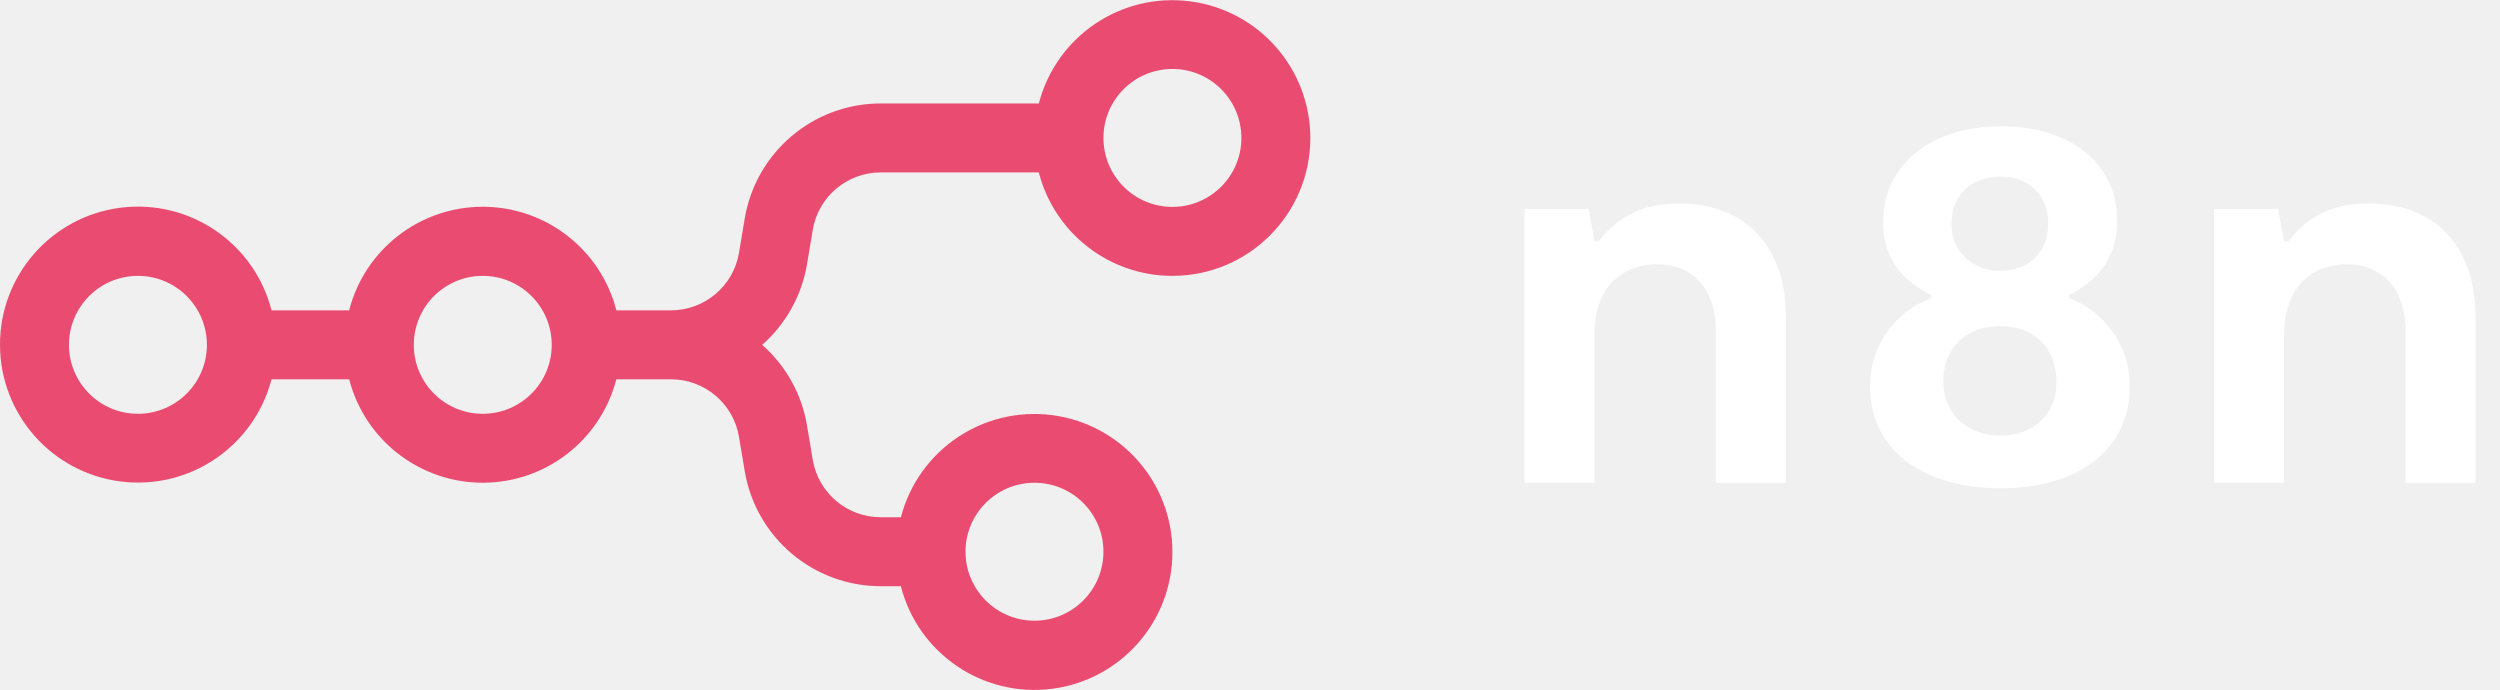
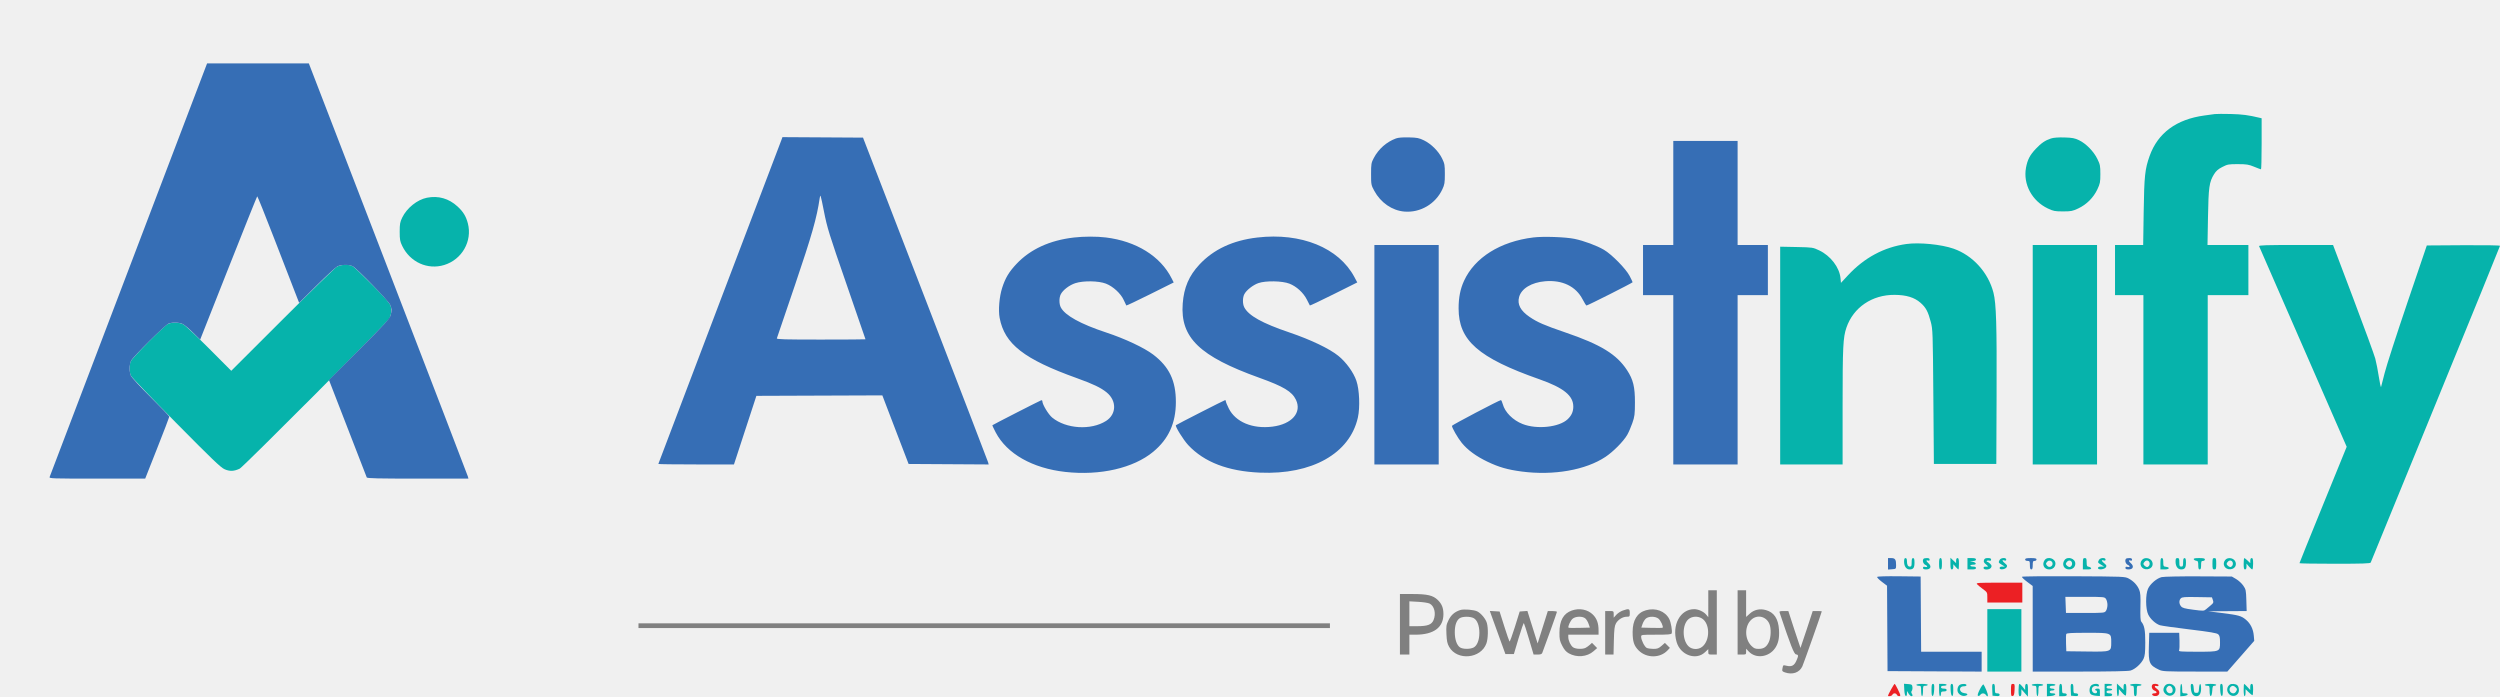
- <svg xmlns="http://www.w3.org/2000/svg" width="58" height="16" fill="none">
-   <g clip-path="url(#a)">
-     <path fill="#EA4B71" fill-rule="evenodd" d="M27.2 6.4A3.2 3.2 0 0 1 24.1 4h-3.667a1.6 1.6 0 0 0-1.578 1.337l-.132.79A3.2 3.2 0 0 1 17.683 8a3.2 3.2 0 0 1 1.04 1.874l.132.789A1.6 1.6 0 0 0 20.433 12h.468a3.201 3.201 0 0 1 6.299.8 3.2 3.2 0 0 1-6.3.8h-.467a3.2 3.2 0 0 1-3.156-2.674l-.132-.789A1.6 1.6 0 0 0 15.567 8.8h-1.268a3.201 3.201 0 0 1-6.198 0H6.299A3.201 3.201 0 0 1 0 8a3.2 3.2 0 0 1 6.3-.8h1.8a3.201 3.201 0 0 1 6.2 0h1.267a1.6 1.6 0 0 0 1.578-1.337l.132-.79A3.2 3.2 0 0 1 20.433 2.4h3.668a3.201 3.201 0 0 1 6.299.8 3.2 3.2 0 0 1-3.2 3.2m0-1.6a1.6 1.6 0 1 0 0-3.2 1.6 1.6 0 0 0 0 3.2m-24 4.8a1.6 1.6 0 1 0 0-3.2 1.6 1.6 0 0 0 0 3.2M12.8 8a1.6 1.6 0 1 1-3.2 0 1.6 1.6 0 0 1 3.2 0m12.8 4.8a1.6 1.6 0 1 1-3.2 0 1.6 1.6 0 0 1 3.2 0" clip-rule="evenodd" />
-     <path fill="#fff" fill-rule="evenodd" d="M48.002 6.918v-.076c.558-.28 1.116-.762 1.116-1.716 0-1.372-1.13-2.198-2.69-2.198-1.598 0-2.74.877-2.74 2.224 0 .915.533 1.41 1.116 1.69v.076a2.16 2.16 0 0 0-1.42 2.059c0 1.385 1.141 2.351 3.032 2.351 1.89 0 2.994-.966 2.994-2.351a2.16 2.16 0 0 0-1.408-2.059m-1.587-2.82c.635 0 1.104.406 1.104 1.092s-.482 1.093-1.103 1.093c-.622 0-1.142-.407-1.142-1.093 0-.699.495-1.093 1.142-1.093m0 6.01c-.735 0-1.332-.47-1.332-1.27 0-.725.495-1.272 1.32-1.272.812 0 1.307.534 1.307 1.297 0 .775-.571 1.245-1.294 1.245" clip-rule="evenodd" />
-     <path fill="#fff" d="M51.367 11.2h1.624V7.758c0-1.13.685-1.627 1.46-1.627.76 0 1.357.509 1.357 1.55v3.52h1.624V7.35c0-1.664-.964-2.63-2.474-2.63-.952 0-1.485.381-1.865.877h-.102l-.14-.75h-1.484zm-14.376 0h-1.624V4.848h1.485l.14.75h.1c.381-.496.914-.877 1.866-.877 1.51 0 2.474.966 2.474 2.63v3.85h-1.624V7.68c0-1.041-.596-1.55-1.358-1.55-.774 0-1.459.496-1.459 1.627z" />
-   </g>
-   <defs>
-     <clipPath id="a">
-       <path fill="#fff" d="M0 0h58v16H0z" />
-     </clipPath>
-   </defs>
+ <svg xmlns="http://www.w3.org/2000/svg" width="2643" height="736" viewBox="0 0 2643 736" version="1.1">
+   <path d="M 2090.010 617.512 C 2090.700 618.344, 2093.455 620.632, 2096.132 622.597 C 2100.917 626.109, 2101 626.263, 2101 631.585 L 2101 637 2119.500 637 L 2138 637 2138 626.500 L 2138 616 2113.378 616 C 2091.517 616, 2088.896 616.170, 2090.010 617.512 M 1999.231 728.877 C 1997.454 732.109, 1996 735.034, 1996 735.377 C 1996 736.696, 2000.093 735.922, 2000.638 734.500 C 2000.955 733.675, 2002.018 733, 2003 733 C 2003.982 733, 2005.045 733.675, 2005.362 734.500 C 2005.995 736.152, 2009 736.583, 2009 735.022 C 2009 733.650, 2003.705 723, 2003.023 723 C 2002.714 723, 2001.008 725.645, 1999.231 728.877 M 2126 729.573 C 2126 735.294, 2126.227 736.103, 2127.750 735.813 C 2129.154 735.546, 2129.559 734.246, 2129.798 729.240 C 2130.071 723.521, 2129.924 723, 2128.048 723 C 2126.192 723, 2126 723.616, 2126 729.573 M 2275.667 723.667 C 2274.004 725.330, 2275.090 729.084, 2277.500 730 C 2280.758 731.239, 2280.709 733, 2277.417 733 C 2274.253 733, 2274.642 735.351, 2277.883 735.827 C 2282.887 736.561, 2284.775 731.209, 2280.500 728.408 C 2277.504 726.445, 2277.202 724.558, 2280 725.290 C 2281.300 725.630, 2282 725.320, 2282 724.406 C 2282 722.964, 2276.958 722.375, 2275.667 723.667" stroke="none" fill="#ec2024" fill-rule="evenodd" />
+   <path d="M 1805.995 638.250 L 1805.990 652.500 1803.745 649.769 C 1801.179 646.649, 1795.411 644, 1791.181 644 C 1776.234 644, 1767.214 660.889, 1772.555 678.874 C 1776.648 692.656, 1793.019 698.506, 1802.493 689.572 L 1806 686.264 1806 689.132 C 1806 691.864, 1806.213 692, 1810.500 692 L 1815 692 1815 658 L 1815 624 1810.500 624 L 1806 624 1805.995 638.250 M 1837 658 L 1837 692 1841.500 692 C 1845.867 692, 1846 691.908, 1846 688.894 L 1846 685.788 1848.752 688.735 C 1856.213 696.722, 1870.104 694.904, 1876.728 685.075 C 1880.073 680.112, 1881.276 674.442, 1880.776 666 C 1880.068 654.056, 1875.557 647.304, 1866.691 644.917 C 1860.425 643.229, 1854.487 644.565, 1849.922 648.689 L 1846 652.233 1846 638.116 L 1846 624 1841.500 624 L 1837 624 1837 658 M 1480 660 L 1480 692 1485 692 L 1490 692 1490 681.500 L 1490 671 1496.364 671 C 1515.702 671, 1526 663.444, 1526 649.256 C 1526 642.688, 1524.301 638.479, 1519.932 634.225 C 1514.994 629.416, 1508.940 628, 1493.318 628 L 1480 628 1480 660 M 1490 648.864 L 1490 662 1498.532 662 C 1509.233 662, 1513.527 660.376, 1515.536 655.568 C 1518.423 648.658, 1516.395 640.442, 1511.202 638.013 C 1509.716 637.318, 1504.338 636.520, 1499.250 636.239 L 1490 635.727 1490 648.864 M 1543.764 644.934 C 1537.894 646.834, 1534.096 650.105, 1531.429 655.555 C 1528.994 660.533, 1528.797 661.812, 1529.171 670.254 C 1529.501 677.723, 1530.050 680.336, 1532.029 683.848 C 1540.476 698.842, 1565.693 696.458, 1571.457 680.121 C 1573.230 675.096, 1573.475 664.250, 1571.940 658.723 C 1570.723 654.341, 1565.966 648.551, 1561.823 646.409 C 1558.322 644.598, 1547.524 643.716, 1543.764 644.934 M 1661.655 645.459 C 1652.884 648.586, 1648.729 655.994, 1648.649 668.648 C 1648.604 675.813, 1648.968 677.556, 1651.571 682.647 C 1653.730 686.868, 1655.635 689.075, 1658.523 690.701 C 1666.944 695.442, 1677.786 694.525, 1684.679 688.489 L 1688.500 685.143 1685.777 682.372 L 1683.055 679.600 1680.777 681.675 C 1679.525 682.816, 1677.517 684.256, 1676.316 684.875 C 1673.109 686.527, 1665.797 686.247, 1663.117 684.369 C 1660.470 682.515, 1658 677.284, 1658 673.532 L 1658 671 1674 671 L 1690 671 1689.994 666.250 C 1689.986 659.017, 1688.156 653.921, 1684.118 649.882 C 1678.526 644.291, 1669.768 642.566, 1661.655 645.459 M 1715.500 645.502 C 1713.300 646.280, 1710.263 648.292, 1708.750 649.974 L 1706 653.032 1706 649.516 C 1706 646.016, 1705.980 646, 1701.500 646 L 1697 646 1697 669 L 1697 692 1701.408 692 L 1705.817 692 1706.175 677.250 C 1706.460 665.488, 1706.894 661.833, 1708.315 659.206 C 1710.526 655.118, 1715.463 652.009, 1719.750 652.004 C 1722.874 652, 1723 651.845, 1723 648 C 1723 643.444, 1722.135 643.156, 1715.500 645.502 M 1740.037 645.174 C 1730.857 647.808, 1726.022 655.679, 1726.015 668 C 1726.010 678.280, 1727.445 682.708, 1732.382 687.645 C 1740.714 695.977, 1755.127 695.941, 1762.950 687.568 L 1765.400 684.945 1762.766 682.311 L 1760.132 679.677 1756.531 682.839 C 1753.510 685.491, 1752.121 686, 1747.899 686 C 1745.132 686, 1741.960 685.514, 1740.849 684.919 C 1738.571 683.700, 1735.055 676.660, 1735.022 673.250 C 1735 671.010, 1735.072 671, 1750.893 671 C 1763.563 671, 1766.895 670.717, 1767.321 669.606 C 1768.166 667.405, 1766.526 657.814, 1764.717 654.369 C 1760.325 646.009, 1750.232 642.249, 1740.037 645.174 M 1578.916 656.698 C 1581.057 662.639, 1584.770 672.900, 1587.167 679.500 L 1591.524 691.500 1595.997 691.500 L 1600.469 691.500 1605.451 674.767 C 1608.192 665.564, 1610.711 658.364, 1611.050 658.767 C 1611.388 659.170, 1613.836 666.813, 1616.489 675.750 L 1621.312 692 1625.549 692 C 1628.655 692, 1629.970 691.533, 1630.475 690.250 C 1633.246 683.210, 1646 647.580, 1646 646.879 C 1646 646.396, 1643.829 646, 1641.175 646 L 1636.351 646 1630.964 663.115 L 1625.577 680.230 1624.344 676.365 C 1623.665 674.239, 1621.231 666.514, 1618.933 659.198 L 1614.756 645.897 1610.681 646.198 L 1606.607 646.500 1601.566 662.712 C 1598.793 671.629, 1596.221 678.604, 1595.851 678.212 C 1595.480 677.821, 1592.970 670.525, 1590.273 662 L 1585.368 646.500 1580.195 646.198 L 1575.022 645.896 1578.916 656.698 M 1881.452 647.750 C 1893.114 682.554, 1896.635 691.514, 1898.769 691.820 C 1901.481 692.208, 1901.519 693.259, 1899.019 698.767 C 1896.802 703.651, 1894.113 705.040, 1889.072 703.904 C 1884.941 702.972, 1885.185 702.826, 1884.412 706.691 C 1883.861 709.443, 1884.115 709.845, 1887.051 710.868 C 1894.989 713.635, 1902.293 711.117, 1905.416 704.536 C 1906.828 701.561, 1926 647.302, 1926 646.282 C 1926 646.127, 1923.840 646, 1921.201 646 L 1916.401 646 1910.026 665.500 C 1906.519 676.225, 1903.564 685, 1903.460 685 C 1903.356 685, 1900.426 676.225, 1896.949 665.500 L 1890.627 646 1885.746 646 C 1881.541 646, 1880.946 646.242, 1881.452 647.750 M 1543.117 653.631 C 1539.737 655.998, 1538 661.028, 1538 668.448 C 1538 676.008, 1540.154 682.216, 1543.550 684.441 C 1546.547 686.405, 1554.216 686.457, 1557.926 684.538 C 1561.631 682.622, 1564 676.562, 1564 669 C 1564 661.438, 1561.631 655.378, 1557.926 653.462 C 1554.118 651.493, 1546.038 651.585, 1543.117 653.631 M 1662.707 654.016 C 1660.313 655.899, 1657.227 662.561, 1658.268 663.601 C 1658.525 663.858, 1663.703 663.940, 1669.776 663.784 L 1680.818 663.500 1679.446 659.500 C 1678.692 657.300, 1677.108 654.712, 1675.927 653.750 C 1672.929 651.308, 1665.971 651.448, 1662.707 654.016 M 1740.205 653.811 C 1738.943 654.782, 1737.296 657.359, 1736.546 659.538 L 1735.182 663.500 1746.224 663.784 C 1752.297 663.940, 1757.475 663.858, 1757.732 663.601 C 1758.773 662.561, 1755.687 655.899, 1753.293 654.016 C 1750.056 651.470, 1743.383 651.365, 1740.205 653.811 M 1785.106 654.564 C 1778.309 660.284, 1778.259 676.412, 1785.017 683.171 C 1788.671 686.825, 1795.299 687.126, 1799.491 683.829 C 1808.132 677.032, 1807.907 658.921, 1799.117 653.728 C 1794.717 651.129, 1788.767 651.484, 1785.106 654.564 M 1851.707 654.952 C 1844.287 661.467, 1844.185 675.385, 1851.503 682.703 C 1854.228 685.428, 1855.559 686, 1859.177 686 C 1864.621 686, 1867.671 683.936, 1870.086 678.617 C 1872.325 673.688, 1872.588 664.343, 1870.621 659.636 C 1867.301 651.690, 1858.036 649.395, 1851.707 654.952 M 675 661.500 L 675 664 1040.500 664 L 1406 664 1406 661.500 L 1406 659 1040.500 659 L 675 659 675 661.500" stroke="none" fill="#808080" fill-rule="evenodd" />
+   <path d="M 2341.500 120.591 C 2339.850 120.823, 2334.900 121.500, 2330.500 122.094 C 2300.897 126.095, 2281.260 140.595, 2272.596 164.850 C 2267.646 178.708, 2266.885 185.836, 2266.303 223.750 L 2265.762 259 2250.881 259 L 2236 259 2236 285.500 L 2236 312 2251 312 L 2266 312 2266 401.500 L 2266 491 2300 491 L 2334 491 2334 401.500 L 2334 312 2355.500 312 L 2377 312 2377 285.500 L 2377 259 2355.382 259 L 2333.764 259 2334.282 229.750 C 2334.848 197.752, 2335.594 192.426, 2340.660 184.233 C 2342.847 180.695, 2345.027 178.784, 2349.463 176.515 C 2354.937 173.716, 2356.114 173.502, 2365.929 173.528 C 2375.119 173.552, 2377.360 173.911, 2383.078 176.278 C 2386.697 177.775, 2389.959 179, 2390.328 179 C 2390.698 179, 2391 166.859, 2391 152.019 L 2391 125.038 2388.750 124.496 C 2377.097 121.691, 2370.519 120.827, 2358.500 120.524 C 2350.800 120.329, 2343.150 120.360, 2341.500 120.591 M 2168.324 146.385 C 2162.254 148.362, 2157.983 151.267, 2152.274 157.304 C 2145.994 163.944, 2143.444 168.857, 2141.884 177.326 C 2138.682 194.706, 2148.191 212.432, 2165 220.413 C 2170.846 223.189, 2172.456 223.500, 2181 223.500 C 2189.609 223.500, 2191.132 223.201, 2197.241 220.307 C 2205.965 216.174, 2213.174 208.965, 2217.307 200.241 C 2220.202 194.129, 2220.500 192.612, 2220.500 183.979 C 2220.500 175.287, 2220.221 173.891, 2217.298 167.954 C 2213.365 159.965, 2205.378 151.813, 2198 148.259 C 2193.384 146.035, 2190.893 145.563, 2182.500 145.318 C 2176.024 145.128, 2171.028 145.505, 2168.324 146.385 M 451.355 209.039 C 441.132 211.063, 430.171 219.848, 425.251 229.962 C 422.903 234.788, 422.556 236.721, 422.556 245 C 422.556 253.310, 422.898 255.203, 425.288 260.117 C 433.589 277.188, 452.098 285.551, 469.627 280.153 C 488.418 274.365, 499.449 255.011, 494.644 236.256 C 492.715 228.726, 489.754 223.855, 483.740 218.321 C 474.484 209.803, 463.460 206.644, 451.355 209.039 M 2015.250 257.996 C 1991.677 261.326, 1970.986 272.438, 1953.688 291.057 L 1946.260 299.053 1945.784 294.101 C 1944.685 282.664, 1935.278 270.393, 1923.241 264.696 C 1916.602 261.553, 1916.239 261.500, 1899.250 261.153 L 1882 260.802 1882 375.901 L 1882 491 1915 491 L 1948 491 1948 429.724 C 1948 366.578, 1948.477 356.747, 1952.047 346.354 C 1959.382 324.998, 1979.167 311.553, 2003 311.729 C 2015.408 311.820, 2023.936 314.431, 2030.395 320.117 C 2036.053 325.096, 2038.330 329.338, 2041.198 340.231 C 2043.306 348.240, 2043.392 350.729, 2043.937 419.500 L 2044.500 490.500 2077.500 490.500 L 2110.500 490.500 2110.792 417.500 C 2111.089 343.428, 2110.403 320.899, 2107.505 309.500 C 2102.085 288.178, 2085.643 270.012, 2065.336 262.910 C 2052.298 258.351, 2028.954 256.060, 2015.250 257.996 M 2149 375 L 2149 491 2183 491 L 2217 491 2217 375 L 2217 259 2183 259 L 2149 259 2149 375 M 2388.302 260.250 C 2388.586 260.938, 2409.542 308.938, 2434.870 366.919 L 2480.921 472.338 2455.961 533.577 C 2442.232 567.258, 2431 595.082, 2431 595.408 C 2431 595.734, 2447.827 596, 2468.393 596 C 2497.369 596, 2505.901 595.719, 2506.296 594.750 C 2506.577 594.063, 2537.450 518.640, 2574.903 427.145 C 2612.356 335.650, 2643 260.383, 2643 259.884 C 2643 259.352, 2626.988 259.085, 2604.311 259.238 L 2565.622 259.500 2544.963 320.344 C 2533.600 353.808, 2522.841 387.108, 2521.053 394.344 C 2519.265 401.580, 2517.565 408.175, 2517.276 409 C 2516.986 409.825, 2515.931 405.100, 2514.931 398.500 C 2513.931 391.900, 2512.226 383.187, 2511.141 379.137 C 2510.057 375.088, 2499.569 346.403, 2487.835 315.393 L 2466.500 259.011 2427.143 259.006 C 2396.047 259.001, 2387.894 259.262, 2388.302 260.250 M 356 282.087 C 354.075 283.230, 328.197 308.430, 298.494 338.085 L 244.489 392.005 220.994 368.433 C 208.072 355.469, 195.830 343.993, 193.790 342.931 C 189.419 340.656, 182.273 340.419, 177.718 342.398 C 173.618 344.180, 139.445 378.566, 138.048 382.315 C 136.661 386.041, 136.790 393.840, 138.295 397.151 C 138.958 398.610, 160.425 420.979, 186 446.861 C 224.077 485.395, 233.387 494.309, 237.397 496.071 C 242.891 498.486, 247.419 498.319, 253.402 495.479 C 257.141 493.705, 409.316 341.039, 411.689 336.683 C 413.691 333.006, 414.236 327.252, 412.960 323.271 C 412.071 320.498, 406.953 314.649, 393.625 301.173 C 383.656 291.093, 374.285 282.205, 372.800 281.423 C 368.722 279.274, 360.165 279.612, 356 282.087 M 2013 593.777 C 2013 598.721, 2015.336 602, 2018.857 602 C 2022.769 602, 2024 600.276, 2024 594.800 C 2024 591.200, 2023.625 590, 2022.500 590 C 2021.389 590, 2021 591.167, 2021 594.500 C 2021 598.249, 2020.684 599, 2019.107 599 C 2016.951 599, 2016 597.137, 2016 592.918 C 2016 590.991, 2015.491 590, 2014.500 590 C 2013.431 590, 2013 591.086, 2013 593.777 M 2033.667 590.667 C 2032.045 592.288, 2033.099 596.088, 2035.469 597.168 C 2038.320 598.467, 2037.966 600.065, 2034.999 599.289 C 2033.609 598.926, 2033 599.259, 2033 600.383 C 2033 601.558, 2033.938 602, 2036.433 602 C 2041.190 602, 2042.366 598.572, 2038.692 595.411 C 2036.090 593.174, 2036.039 591.694, 2038.598 592.676 C 2039.442 593, 2040 592.575, 2040 591.607 C 2040 590.509, 2039.102 590, 2037.167 590 C 2035.608 590, 2034.033 590.300, 2033.667 590.667 M 2050 596 C 2050 600.667, 2050.333 602, 2051.500 602 C 2052.667 602, 2053 600.667, 2053 596 C 2053 591.333, 2052.667 590, 2051.500 590 C 2050.333 590, 2050 591.333, 2050 596 M 2062 595.813 C 2062 600.646, 2062.328 602, 2063.500 602 C 2064.462 602, 2065.011 601.014, 2065.032 599.250 L 2065.063 596.500 2067.484 599.250 C 2068.815 600.763, 2070.151 602, 2070.452 602 C 2070.753 602, 2071 599.300, 2071 596 C 2071 591.333, 2070.667 590, 2069.500 590 C 2068.539 590, 2068 590.965, 2068 592.687 L 2068 595.374 2065 592.500 L 2062 589.626 2062 595.813 M 2080 596 L 2080 602 2084.500 602 C 2087.833 602, 2089 601.611, 2089 600.500 C 2089 599.500, 2088 599, 2086 599 C 2084.350 599, 2083 598.550, 2083 598 C 2083 597.450, 2084.387 597, 2086.083 597 C 2089.992 597, 2089.515 594.755, 2085.418 593.868 L 2082.500 593.237 2085.750 593.118 C 2087.920 593.039, 2089 592.501, 2089 591.500 C 2089 590.389, 2087.833 590, 2084.500 590 L 2080 590 2080 596 M 2097.439 592.192 C 2096.903 593.881, 2097.404 594.912, 2099.622 596.687 C 2102.441 598.943, 2102.269 599.410, 2098.750 599.052 C 2097.754 598.951, 2097 599.548, 2097 600.437 C 2097 602.886, 2103.640 602.542, 2104.988 600.023 C 2105.828 598.453, 2105.630 597.630, 2104.023 596.023 C 2102.910 594.910, 2101.523 594, 2100.941 594 C 2100.359 594, 2100.134 593.592, 2100.442 593.094 C 2100.750 592.596, 2101.902 592.423, 2103.001 592.711 C 2104.391 593.074, 2105 592.741, 2105 591.617 C 2105 590.442, 2104.062 590, 2101.567 590 C 2098.913 590, 2097.977 590.497, 2097.439 592.192 M 2114.035 591.934 C 2112.573 594.667, 2112.633 594.806, 2116.250 597.011 L 2119.500 598.993 2116.750 598.996 C 2114.924 598.999, 2114 599.525, 2114 600.563 C 2114 602.770, 2119.959 602.061, 2121.399 599.683 C 2122.306 598.186, 2122.016 597.474, 2119.750 595.645 C 2116.518 593.036, 2116.177 591.604, 2119 592.500 C 2120.419 592.950, 2121 592.680, 2121 591.567 C 2121 589.198, 2115.340 589.496, 2114.035 591.934 M 2161.557 592.223 C 2158.389 596.745, 2160.993 602, 2166.402 602 C 2170.262 602, 2173 599.438, 2173 595.826 C 2173 590.349, 2164.700 587.735, 2161.557 592.223 M 2182.557 592.223 C 2179.389 596.745, 2181.993 602, 2187.402 602 C 2191.262 602, 2194 599.438, 2194 595.826 C 2194 590.349, 2185.700 587.735, 2182.557 592.223 M 2202 596 L 2202 602 2206.583 602 C 2209.803 602, 2211.044 601.628, 2210.755 600.750 C 2210.529 600.063, 2209.366 599.356, 2208.172 599.180 C 2206.318 598.908, 2206 598.213, 2206 594.430 C 2206 590.667, 2205.699 590, 2204 590 C 2202.222 590, 2202 590.667, 2202 596 M 2219.035 591.934 C 2217.573 594.667, 2217.633 594.806, 2221.250 597.011 L 2224.500 598.993 2221.250 598.996 C 2218.973 598.999, 2218 599.467, 2218 600.560 C 2218 602.819, 2224.937 602.094, 2226.399 599.683 C 2227.306 598.185, 2227.016 597.475, 2224.750 595.645 C 2221.518 593.036, 2221.177 591.604, 2224 592.500 C 2225.419 592.950, 2226 592.680, 2226 591.567 C 2226 589.198, 2220.340 589.496, 2219.035 591.934 M 2264.699 591.780 C 2260.702 596.197, 2264.059 602.407, 2270.125 601.820 C 2274.823 601.366, 2277.173 597.208, 2274.969 593.250 C 2273.007 589.727, 2267.297 588.910, 2264.699 591.780 M 2284 596 L 2284 602 2288.583 602 C 2293.633 602, 2294.501 599.755, 2289.673 599.184 C 2287.225 598.894, 2287 598.494, 2287 594.434 C 2287 591.159, 2286.608 590, 2285.500 590 C 2284.333 590, 2284 591.333, 2284 596 M 2300 593.777 C 2300 598.721, 2302.336 602, 2305.857 602 C 2309.769 602, 2311 600.276, 2311 594.800 C 2311 591.200, 2310.625 590, 2309.500 590 C 2308.389 590, 2308 591.167, 2308 594.500 C 2308 598.333, 2307.704 599, 2306 599 C 2304.296 599, 2304 598.333, 2304 594.500 C 2304 590.667, 2303.704 590, 2302 590 C 2300.353 590, 2300 590.667, 2300 593.777 M 2319.245 591.250 C 2319.471 591.938, 2320.634 592.644, 2321.828 592.820 C 2323.682 593.092, 2324 593.787, 2324 597.570 C 2324 600.841, 2324.392 602, 2325.500 602 C 2326.611 602, 2327 600.833, 2327 597.500 C 2327 593.667, 2327.296 593, 2329 593 C 2330.111 593, 2331 592.333, 2331 591.500 C 2331 590.331, 2329.657 590, 2324.917 590 C 2320.497 590, 2318.946 590.342, 2319.245 591.250 M 2339 596 C 2339 601.333, 2339.222 602, 2341 602 C 2342.778 602, 2343 601.333, 2343 596 C 2343 590.667, 2342.778 590, 2341 590 C 2339.222 590, 2339 590.667, 2339 596 M 2352.699 591.780 C 2348.702 596.197, 2352.059 602.407, 2358.125 601.820 C 2362.823 601.366, 2365.173 597.208, 2362.969 593.250 C 2361.007 589.727, 2355.297 588.910, 2352.699 591.780 M 2372 596 C 2372 600.667, 2372.333 602, 2373.500 602 C 2374.508 602, 2375 600.991, 2375 598.923 L 2375 595.847 2377.589 598.923 C 2379.013 600.615, 2380.588 602, 2381.089 602 C 2381.590 602, 2382 599.300, 2382 596 C 2382 591.333, 2381.667 590, 2380.500 590 C 2379.539 590, 2379 590.965, 2379 592.687 L 2379 595.374 2376.195 592.687 C 2374.653 591.209, 2373.078 590, 2372.695 590 C 2372.313 590, 2372 592.700, 2372 596 M 2164.569 593.573 C 2163.706 594.437, 2163 595.529, 2163 596 C 2163 596.471, 2163.706 597.563, 2164.569 598.427 C 2166.546 600.404, 2170 598.860, 2170 596 C 2170 593.140, 2166.546 591.596, 2164.569 593.573 M 2185.529 593.614 C 2184.688 594.455, 2184 595.529, 2184 596 C 2184 597.601, 2187.051 599.918, 2188.452 599.380 C 2190.194 598.711, 2191.109 596.447, 2190.391 594.577 C 2189.549 592.383, 2187.222 591.921, 2185.529 593.614 M 2267.529 593.614 C 2266.688 594.455, 2266 595.529, 2266 596 C 2266 597.601, 2269.051 599.918, 2270.452 599.380 C 2272.194 598.711, 2273.109 596.447, 2272.391 594.577 C 2271.549 592.383, 2269.222 591.921, 2267.529 593.614 M 2355.529 593.614 C 2354.688 594.455, 2354 595.529, 2354 596 C 2354 597.601, 2357.051 599.918, 2358.452 599.380 C 2360.194 598.711, 2361.109 596.447, 2360.391 594.577 C 2359.549 592.383, 2357.222 591.921, 2355.529 593.614 M 2101 677 L 2101 710 2119 710 L 2137 710 2137 677 L 2137 644 2119 644 L 2101 644 2101 677 M 2013.201 729.111 C 2013.387 732.978, 2013.974 735.498, 2014.750 735.754 C 2015.549 736.018, 2016.010 735.145, 2016.027 733.333 L 2016.053 730.500 2017.758 733.250 C 2018.696 734.763, 2020.034 736, 2020.732 736 C 2022.225 736, 2022.324 735.060, 2021.042 733.034 C 2020.460 732.113, 2020.493 731.111, 2021.129 730.344 C 2021.688 729.671, 2021.999 727.856, 2021.822 726.310 C 2021.531 723.774, 2021.081 723.470, 2017.201 723.190 L 2012.901 722.880 2013.201 729.111 M 2026 724 C 2026 724.550, 2027.125 725, 2028.500 725 C 2030.864 725, 2031 725.300, 2031 730.500 C 2031 733.525, 2031.450 736, 2032 736 C 2032.550 736, 2033 733.525, 2033 730.500 C 2033 725.300, 2033.136 725, 2035.500 725 C 2036.875 725, 2038 724.550, 2038 724 C 2038 723.444, 2035.333 723, 2032 723 C 2028.667 723, 2026 723.444, 2026 724 M 2042 729.583 C 2042 734.403, 2042.335 736.056, 2043.250 735.754 C 2044.024 735.498, 2044.613 732.991, 2044.798 729.171 C 2045.040 724.139, 2044.810 723, 2043.548 723 C 2042.307 723, 2042 724.308, 2042 729.583 M 2050 729.500 C 2050 733.167, 2050.436 736, 2051 736 C 2051.550 736, 2052 734.875, 2052 733.500 C 2052 731.389, 2052.467 731, 2055 731 C 2057 731, 2058 730.500, 2058 729.500 C 2058 728.500, 2057 728, 2055 728 C 2053 728, 2052 727.500, 2052 726.500 C 2052 725.500, 2053 725, 2055 725 C 2056.650 725, 2058 724.550, 2058 724 C 2058 723.450, 2056.200 723, 2054 723 L 2050 723 2050 729.500 M 2062.202 729.171 C 2062.387 732.991, 2062.976 735.498, 2063.750 735.754 C 2064.665 736.056, 2065 734.403, 2065 729.583 C 2065 724.308, 2064.693 723, 2063.452 723 C 2062.190 723, 2061.960 724.139, 2062.202 729.171 M 2071.862 724.018 C 2069.689 725.287, 2068.692 729.556, 2069.999 731.998 C 2071.464 734.735, 2074.751 736.279, 2077.593 735.566 C 2080.993 734.713, 2080.581 733.185, 2076.851 732.813 C 2070.828 732.214, 2070.387 725.449, 2076.377 725.539 C 2077.872 725.562, 2079 725.024, 2079 724.289 C 2079 722.782, 2074.285 722.602, 2071.862 724.018 M 2093.088 728.825 C 2090.960 733.042, 2090.372 735.112, 2091.163 735.601 C 2091.790 735.989, 2092.847 735.562, 2093.512 734.653 C 2095.087 732.499, 2097.946 732.544, 2099.558 734.748 C 2101.980 738.061, 2102.268 735.050, 2100.033 729.780 C 2098.801 726.876, 2097.424 724.107, 2096.973 723.627 C 2096.522 723.146, 2094.774 725.486, 2093.088 728.825 M 2106.202 729.250 L 2106.500 735.500 2110.250 735.810 C 2113.114 736.047, 2114 735.752, 2114 734.560 C 2114 733.563, 2113.099 733, 2111.500 733 C 2109.167 733, 2109 732.667, 2109 728 C 2109 724.154, 2108.643 723, 2107.452 723 C 2106.189 723, 2105.959 724.147, 2106.202 729.250 M 2134 729.500 C 2134 734.611, 2134.321 736, 2135.500 736 C 2136.561 736, 2137 734.926, 2137 732.333 L 2137 728.667 2140.458 732.583 L 2143.917 736.500 2143.958 729.750 C 2143.991 724.398, 2143.689 723, 2142.500 723 C 2141.477 723, 2140.996 724.033, 2140.989 726.250 L 2140.978 729.500 2138.416 726.250 C 2137.008 724.462, 2135.438 723, 2134.928 723 C 2134.417 723, 2134 725.925, 2134 729.500 M 2148 724 C 2148 724.550, 2149.125 725, 2150.500 725 C 2152.864 725, 2153 725.300, 2153 730.500 C 2153 733.525, 2153.450 736, 2154 736 C 2154.550 736, 2155 733.525, 2155 730.500 C 2155 725.300, 2155.136 725, 2157.500 725 C 2158.875 725, 2160 724.550, 2160 724 C 2160 723.444, 2157.333 723, 2154 723 C 2150.667 723, 2148 723.444, 2148 724 M 2164 729.557 L 2164 736.115 2168.172 735.807 C 2173.121 735.443, 2174.784 733, 2170.083 733 C 2168.009 733, 2167 732.509, 2167 731.500 C 2167 730.567, 2167.944 730, 2169.500 730 C 2170.875 730, 2172 729.550, 2172 729 C 2172 728.450, 2170.875 728, 2169.500 728 C 2167.944 728, 2167 727.433, 2167 726.500 C 2167 725.500, 2168 725, 2170 725 C 2171.650 725, 2173 724.550, 2173 724 C 2173 723.450, 2170.975 723, 2168.500 723 L 2164 723 2164 729.557 M 2177 729.500 L 2177 736 2181 736 C 2183.889 736, 2185 735.583, 2185 734.500 C 2185 733.567, 2184.056 733, 2182.500 733 C 2180.167 733, 2180 732.667, 2180 728 C 2180 724.222, 2179.633 723, 2178.500 723 C 2177.321 723, 2177 724.389, 2177 729.500 M 2189.202 729.250 L 2189.500 735.500 2193.250 735.810 C 2196.114 736.047, 2197 735.752, 2197 734.560 C 2197 733.563, 2196.099 733, 2194.500 733 C 2192.167 733, 2192 732.667, 2192 728 C 2192 724.154, 2191.643 723, 2190.452 723 C 2189.189 723, 2188.959 724.147, 2189.202 729.250 M 2210.655 724.829 C 2208.581 727.121, 2208.506 732.345, 2210.524 734.020 C 2211.361 734.715, 2213.836 735.411, 2216.024 735.567 L 2220 735.850 2220 731.925 C 2220 728.405, 2219.742 728, 2217.500 728 C 2216.125 728, 2215 728.450, 2215 729 C 2215 729.550, 2215.450 730, 2216 730 C 2216.550 730, 2217 730.675, 2217 731.500 C 2217 733.668, 2213.255 733.345, 2212.039 731.072 C 2210.117 727.482, 2213.421 724.073, 2217.359 725.584 C 2218.461 726.007, 2219 725.686, 2219 724.607 C 2219 722.297, 2212.797 722.462, 2210.655 724.829 M 2225 729.500 L 2225 736 2229 736 C 2231.889 736, 2233 735.583, 2233 734.500 C 2233 733.500, 2232 733, 2230 733 C 2228 733, 2227 732.500, 2227 731.500 C 2227 730.500, 2228 730, 2230 730 C 2231.650 730, 2233 729.550, 2233 729 C 2233 728.450, 2231.650 728, 2230 728 C 2228 728, 2227 727.500, 2227 726.500 C 2227 725.500, 2228 725, 2230 725 C 2231.650 725, 2233 724.550, 2233 724 C 2233 723.450, 2231.200 723, 2229 723 L 2225 723 2225 729.500 M 2238 729.304 C 2238 733.101, 2238.433 736, 2239 736 C 2239.550 736, 2240.019 734.313, 2240.042 732.250 L 2240.083 728.500 2243.387 732.238 C 2245.204 734.294, 2246.985 735.681, 2247.345 735.321 C 2247.705 734.961, 2248 732.042, 2248 728.833 C 2248 724.315, 2247.662 723, 2246.500 723 C 2245.480 723, 2245 724.022, 2245 726.196 L 2245 729.392 2241.500 726 L 2238 722.608 2238 729.304 M 2252 724 C 2252 724.550, 2252.900 725, 2254 725 C 2255.758 725, 2256 725.667, 2256 730.500 C 2256 734.722, 2256.348 736, 2257.500 736 C 2258.652 736, 2259 734.722, 2259 730.500 C 2259 725.300, 2259.136 725, 2261.500 725 C 2262.875 725, 2264 724.550, 2264 724 C 2264 723.444, 2261.333 723, 2258 723 C 2254.667 723, 2252 723.444, 2252 724 M 2288.446 725.442 C 2286.315 728.695, 2286.921 731.869, 2290.130 734.255 C 2294.377 737.414, 2300 734.468, 2300 729.084 C 2300 723.214, 2291.633 720.578, 2288.446 725.442 M 2305 729.560 L 2305 736.121 2308.673 735.810 C 2313.275 735.421, 2314.490 733, 2310.083 733 C 2307.050 733, 2307 732.919, 2307 728 C 2307 725.250, 2306.550 723, 2306 723 C 2305.435 723, 2305 725.853, 2305 729.560 M 2316.242 728.168 C 2316.753 733.489, 2318.638 736, 2322.120 736 C 2325.269 736, 2327 733.137, 2327 727.929 C 2327 721.619, 2325.208 721.473, 2324.805 727.750 C 2324.528 732.069, 2324.273 732.500, 2322 732.500 C 2319.727 732.500, 2319.472 732.069, 2319.195 727.750 C 2318.969 724.226, 2318.484 723, 2317.318 723 C 2316.027 723, 2315.834 723.925, 2316.242 728.168 M 2331 724 C 2331 724.550, 2332.125 725, 2333.500 725 C 2335.868 725, 2336 725.294, 2336 730.583 C 2336 737.927, 2338.369 737.578, 2338.802 730.171 C 2339.057 725.816, 2339.412 725, 2341.052 725 C 2342.124 725, 2343 724.550, 2343 724 C 2343 723.444, 2340.333 723, 2337 723 C 2333.667 723, 2331 723.444, 2331 724 M 2347.202 729.171 C 2347.387 732.991, 2347.976 735.498, 2348.750 735.754 C 2349.665 736.056, 2350 734.403, 2350 729.583 C 2350 724.308, 2349.693 723, 2348.452 723 C 2347.190 723, 2346.960 724.139, 2347.202 729.171 M 2357.400 723.765 C 2354.817 725.490, 2353.867 728.949, 2355.207 731.746 C 2358.247 738.088, 2367 736.457, 2367 729.548 C 2367 727.675, 2366.293 725.436, 2365.429 724.571 C 2363.796 722.939, 2359.312 722.489, 2357.400 723.765 M 2372 729.500 C 2372 733.167, 2372.436 736, 2373 736 C 2373.550 736, 2374 734.337, 2374 732.304 L 2374 728.608 2377.298 731.804 C 2379.111 733.562, 2380.911 735, 2381.298 735 C 2381.684 735, 2382 732.300, 2382 729 C 2382 724.333, 2381.667 723, 2380.500 723 C 2379.480 723, 2378.991 724.041, 2378.971 726.250 L 2378.941 729.500 2375.985 726.250 C 2374.359 724.462, 2372.797 723, 2372.514 723 C 2372.231 723, 2372 725.925, 2372 729.500 M 2291.040 726.452 C 2288.600 729.392, 2291.827 734.048, 2295.364 732.691 C 2298.430 731.514, 2296.786 725, 2293.422 725 C 2292.775 725, 2291.703 725.653, 2291.040 726.452 M 2358.200 726.200 C 2355.688 728.712, 2357.558 733, 2361.165 733 C 2362.135 733, 2363.395 732.130, 2363.965 731.066 C 2365.304 728.564, 2365.288 728.431, 2363.429 726.571 C 2361.550 724.692, 2359.830 724.570, 2358.200 726.200" stroke="none" fill="#06b3ab" fill-rule="evenodd" />
+   <path d="M 218.081 69.250 C 217.602 70.487, 180.301 168.475, 135.188 287 C 90.076 405.525, 52.856 503.288, 52.476 504.250 C 51.824 505.903, 54.611 506, 102.643 505.997 L 153.500 505.995 166.250 473.707 C 173.263 455.948, 179 440.983, 179 440.450 C 179 439.917, 170.179 430.710, 159.398 419.990 C 148.618 409.271, 139.168 399.052, 138.398 397.282 C 136.607 393.159, 136.607 385.841, 138.398 381.718 C 140.180 377.618, 174.566 343.445, 178.315 342.048 C 182.457 340.506, 189.644 340.772, 193.300 342.603 C 195.060 343.485, 199.900 347.550, 204.055 351.636 L 211.611 359.066 241.493 283.476 C 257.928 241.902, 271.628 207.732, 271.938 207.544 C 272.247 207.356, 280.356 227.519, 289.959 252.351 C 299.561 277.183, 309.405 302.604, 311.834 308.841 L 316.250 320.182 334.875 301.709 C 345.119 291.549, 354.940 282.508, 356.700 281.618 C 360.662 279.615, 369.189 279.517, 372.800 281.433 C 377.476 283.913, 410.788 318.168, 412.463 322.218 C 414.283 326.620, 414.344 328.186, 412.907 333.500 C 411.999 336.855, 406.660 342.682, 379.807 369.626 L 347.789 401.752 367.518 452.626 C 378.369 480.607, 387.465 504.063, 387.731 504.750 C 388.109 505.728, 399.840 506, 441.724 506 L 495.233 506 494.654 503.786 C 494.336 502.569, 456.371 403.802, 410.288 284.305 L 326.500 67.037 272.725 67.018 L 218.950 67 218.081 69.250 M 826.211 147.739 C 825.665 149.258, 796.144 226.881, 760.609 320.235 C 725.074 413.590, 696 490.202, 696 490.485 C 696 490.768, 713.987 491, 735.971 491 L 775.942 491 787.794 454.750 L 799.647 418.500 866.233 418.243 L 932.820 417.986 935.578 425.243 C 937.096 429.234, 943.339 445.550, 949.453 461.500 L 960.569 490.500 1002.896 490.761 L 1045.222 491.022 1044.629 488.761 C 1044.303 487.517, 1014.413 409.775, 978.207 316 L 912.377 145.500 869.790 145.239 L 827.203 144.979 826.211 147.739 M 1475.844 146.349 C 1465.807 150.056, 1457.409 157.483, 1452.313 167.160 C 1449.702 172.117, 1449.500 173.325, 1449.500 184 C 1449.500 195.166, 1449.598 195.681, 1452.875 201.723 C 1459.676 214.263, 1471.756 222.594, 1484.710 223.678 C 1501.498 225.083, 1517.578 215.665, 1524.840 200.175 C 1527.191 195.159, 1527.500 193.280, 1527.500 184 C 1527.500 174.406, 1527.246 172.982, 1524.558 167.500 C 1520.804 159.843, 1513.157 152.196, 1505.500 148.442 C 1500.250 145.868, 1498.250 145.469, 1489.500 145.250 C 1482.990 145.087, 1478.224 145.471, 1475.844 146.349 M 1769 204 L 1769 259 1753 259 L 1737 259 1737 285.500 L 1737 312 1753 312 L 1769 312 1769 401.500 L 1769 491 1803 491 L 1837 491 1837 401.500 L 1837 312 1853 312 L 1869 312 1869 285.500 L 1869 259 1853 259 L 1837 259 1837 204 L 1837 149 1803 149 L 1769 149 1769 204 M 866.579 209.500 C 863.536 230.350, 858.409 248.363, 840.377 301.553 C 830.152 331.717, 821.560 356.982, 821.286 357.698 C 820.880 358.756, 829.615 359, 867.893 359 C 893.802 359, 915 358.863, 915 358.696 C 915 358.529, 905.966 332.320, 894.924 300.454 C 876.420 247.055, 874.552 241.026, 871.078 223.508 C 867.473 205.332, 867.276 204.719, 866.579 209.500 M 1135.230 251.105 C 1109.769 254.065, 1089.254 263.507, 1074.655 278.983 C 1066.675 287.442, 1062.805 293.917, 1059.452 304.422 C 1056.484 313.722, 1055.290 327.961, 1056.804 336 C 1062.033 363.756, 1082.536 379.733, 1138.811 399.903 C 1155.533 405.897, 1163.815 409.865, 1169.875 414.786 C 1180.753 423.620, 1180.483 437.925, 1169.305 445.028 C 1153.416 455.123, 1127.047 453.474, 1112.395 441.468 C 1108.392 438.187, 1102 427.611, 1102 424.267 C 1102 423.489, 1101.436 422.999, 1100.748 423.177 C 1099.589 423.476, 1049.924 448.861, 1049.157 449.546 C 1048.968 449.715, 1050.538 453.134, 1052.646 457.145 C 1064.521 479.744, 1091.497 495.046, 1126.303 498.928 C 1163.016 503.021, 1198.341 494.909, 1219.208 477.592 C 1235.454 464.110, 1243.100 447.296, 1243.125 425 C 1243.149 402.487, 1236.089 387.737, 1219.111 374.831 C 1209.636 367.629, 1189.177 358.019, 1169.500 351.527 C 1142.325 342.562, 1125.871 333.453, 1121.466 324.935 C 1119.584 321.295, 1119.588 314.698, 1121.474 311.051 C 1123.790 306.572, 1130.537 301.427, 1136.782 299.377 C 1145.279 296.588, 1161.512 296.840, 1169.247 299.881 C 1176.825 302.862, 1184.872 310.275, 1187.994 317.152 C 1189.329 320.094, 1190.571 322.708, 1190.755 322.962 C 1190.939 323.215, 1202.283 317.841, 1215.964 311.018 L 1240.838 298.613 1238.526 294.056 C 1226.706 270.763, 1201.146 254.939, 1169.026 251.031 C 1159.312 249.849, 1145.775 249.879, 1135.230 251.105 M 1329.230 251.105 C 1303.380 254.111, 1283.051 263.591, 1268.081 279.620 C 1256.974 291.513, 1251.622 304.015, 1250.365 321.002 C 1247.705 356.937, 1268.099 376.675, 1331.344 399.379 C 1356.940 408.567, 1365.835 413.897, 1370.028 422.558 C 1376.587 436.106, 1365.788 448.480, 1345.167 451.046 C 1324.179 453.658, 1306.245 446.183, 1299.076 431.835 C 1297.384 428.450, 1296 425.077, 1296 424.340 C 1296 423.603, 1295.632 423, 1295.181 423 C 1294.502 423, 1244.168 448.677, 1243.186 449.524 C 1242.044 450.509, 1251.028 465.026, 1256.206 470.561 C 1273.067 488.585, 1298.132 498.213, 1332 499.676 C 1386.972 502.049, 1427.088 479.453, 1435.567 441.342 C 1437.948 430.640, 1437.183 411.929, 1433.982 402.590 C 1430.923 393.666, 1423.210 382.976, 1415 376.280 C 1405.621 368.632, 1385.730 359.113, 1363.101 351.444 C 1334.367 341.707, 1319.994 333.690, 1315.423 324.852 C 1313.580 321.286, 1313.604 314.667, 1315.474 311.051 C 1317.686 306.773, 1324.638 301.291, 1330.391 299.288 C 1338.135 296.592, 1355.594 296.906, 1363.202 299.879 C 1370.691 302.806, 1377.999 309.490, 1381.610 316.717 C 1383.200 319.898, 1384.633 322.708, 1384.795 322.962 C 1384.957 323.215, 1396.296 317.834, 1409.993 311.004 L 1434.896 298.584 1431.847 292.865 C 1415.351 261.914, 1375.552 245.718, 1329.230 251.105 M 1621 251.038 C 1586.054 255.330, 1559.057 272.244, 1547.763 296.923 C 1543.813 305.553, 1542.036 314.566, 1542.029 326 C 1542.010 359.992, 1562.836 378.263, 1627.500 400.986 C 1653.153 410, 1663.432 418.353, 1663.291 430.071 C 1663.228 435.312, 1661.403 439.337, 1657.339 443.196 C 1648.379 451.705, 1624.813 454.214, 1609.680 448.270 C 1599.445 444.249, 1591.005 435.785, 1588.723 427.254 C 1588.097 424.914, 1587.211 423, 1586.753 423 C 1585.123 423, 1535 449.329, 1535 450.185 C 1535 452.294, 1541.224 463.091, 1545.380 468.193 C 1551.552 475.770, 1560.533 482.360, 1572.500 488.093 C 1584.602 493.890, 1593.848 496.544, 1608.801 498.512 C 1642.404 502.936, 1676.455 496.948, 1697.415 482.928 C 1705.618 477.442, 1716.204 466.741, 1720.238 459.857 C 1721.713 457.340, 1724.157 451.730, 1725.669 447.390 C 1728.150 440.271, 1728.423 438.132, 1728.459 425.500 C 1728.507 409.093, 1726.619 401.328, 1720.184 391.458 C 1709.157 374.548, 1692.377 364.264, 1654.978 351.492 C 1632.698 343.884, 1625.462 340.746, 1617.094 335.064 C 1607.493 328.544, 1603.907 321.774, 1605.978 314.082 C 1608.412 305.041, 1619.079 298.560, 1633.533 297.338 C 1651.715 295.801, 1666.011 302.709, 1673.126 316.468 C 1674.982 320.057, 1676.841 322.994, 1677.258 322.996 C 1678.530 323.003, 1726 299.035, 1726 298.386 C 1726 298.053, 1724.556 295.017, 1722.791 291.640 C 1718.832 284.064, 1703.945 268.935, 1695.676 264.083 C 1688.048 259.608, 1674.495 254.579, 1664.500 252.516 C 1654.962 250.546, 1631.491 249.749, 1621 251.038 M 1453 375 L 1453 491 1487 491 L 1521 491 1521 375 L 1521 259 1487 259 L 1453 259 1453 375 M 1996 596.057 L 1996 602.115 2000.250 601.807 C 2004.481 601.501, 2004.500 601.482, 2004.548 597.500 C 2004.618 591.623, 2003.518 590, 1999.465 590 L 1996 590 1996 596.057 M 2141 591.500 C 2141 592.433, 2141.944 593, 2143.500 593 C 2145.796 593, 2146 593.367, 2146 597.500 C 2146 600.833, 2146.389 602, 2147.500 602 C 2148.611 602, 2149 600.833, 2149 597.500 C 2149 593.667, 2149.296 593, 2151 593 C 2152.111 593, 2153 592.333, 2153 591.500 C 2153 590.333, 2151.667 590, 2147 590 C 2142.333 590, 2141 590.333, 2141 591.500 M 2247.667 590.667 C 2246.045 592.288, 2247.099 596.088, 2249.469 597.168 C 2252.320 598.467, 2251.966 600.065, 2248.999 599.289 C 2247.609 598.926, 2247 599.259, 2247 600.383 C 2247 601.558, 2247.938 602, 2250.433 602 C 2255.190 602, 2256.366 598.572, 2252.692 595.411 C 2250.090 593.174, 2250.039 591.694, 2252.598 592.676 C 2253.442 593, 2254 592.575, 2254 591.607 C 2254 590.509, 2253.102 590, 2251.167 590 C 2249.608 590, 2248.033 590.300, 2247.667 590.667 M 1984.544 609.929 C 1984.216 610.460, 1986.429 612.769, 1989.463 615.060 L 1994.980 619.225 1995.240 664.363 L 1995.500 709.500 2045.250 709.759 L 2095 710.019 2095 699.509 L 2095 689 2063.011 689 L 2031.023 689 2030.761 649.250 L 2030.500 609.500 2007.821 609.231 C 1994.004 609.068, 1984.908 609.340, 1984.544 609.929 M 2137.639 609.775 C 2137.348 610.246, 2139.776 612.626, 2143.034 615.065 L 2148.958 619.500 2148.979 664.750 L 2149 710 2198.750 709.994 C 2230.738 709.991, 2249.864 709.610, 2252.321 708.928 C 2257.202 707.572, 2263.792 701.644, 2266.134 696.500 C 2267.600 693.282, 2267.960 689.903, 2267.978 679.218 C 2268 666.038, 2267.070 661.199, 2263.746 657.194 C 2262.886 656.158, 2262.629 651.614, 2262.860 641.558 C 2263.124 630.117, 2262.869 626.622, 2261.540 623.441 C 2259.482 618.514, 2255.675 614.451, 2250.500 611.658 C 2246.563 609.534, 2245.646 609.495, 2192.334 609.210 C 2162.543 609.050, 2137.930 609.304, 2137.639 609.775 M 2285.395 610.108 C 2280.183 611.317, 2273.270 617.195, 2270.886 622.444 C 2268.140 628.491, 2268.254 643.828, 2271.090 649.685 C 2273.419 654.497, 2278.869 659.472, 2283.479 660.993 C 2285.147 661.544, 2299.266 663.540, 2314.853 665.430 C 2336.819 668.092, 2343.621 669.252, 2345.097 670.588 C 2346.612 671.959, 2347 673.695, 2347 679.098 C 2347 689.052, 2347.127 689, 2322.728 689 C 2305.895 689, 2303.021 688.786, 2303.700 687.581 C 2304.140 686.800, 2304.354 682.300, 2304.177 677.581 L 2303.853 669 2288.022 669 L 2272.192 669 2271.777 683.250 C 2271.264 700.857, 2272.255 703.148, 2282.500 708.044 C 2286.194 709.810, 2289.113 709.958, 2320.615 709.978 L 2354.730 710 2368.956 693.750 L 2383.182 677.500 2382.702 671.928 C 2382.103 664.973, 2379.179 659.120, 2374.279 655.068 C 2369.450 651.075, 2366.647 650.300, 2349 648.077 L 2334.500 646.251 2354.836 646.126 L 2375.172 646 2374.836 634.660 C 2374.521 624.016, 2374.320 623.061, 2371.570 619.097 C 2369.959 616.774, 2366.584 613.665, 2364.070 612.187 L 2359.500 609.500 2324.500 609.328 C 2305.178 609.233, 2287.661 609.583, 2285.395 610.108 M 2183.823 639.498 L 2184.147 648 2204.517 648 C 2224.433 648, 2224.921 647.950, 2226.443 645.777 C 2227.299 644.555, 2228 641.730, 2228 639.500 C 2228 637.270, 2227.299 634.445, 2226.443 633.223 C 2224.920 631.048, 2224.442 631, 2204.193 630.998 L 2183.500 630.995 2183.823 639.498 M 2305.596 632.547 C 2303.498 634.645, 2303.569 638.246, 2305.763 640.955 C 2307.218 642.753, 2309.477 643.387, 2318.723 644.594 C 2329.472 645.998, 2330.012 645.979, 2332.210 644.131 C 2333.470 643.071, 2335.841 641.080, 2337.480 639.706 C 2340.130 637.484, 2340.348 636.893, 2339.457 634.354 L 2338.454 631.500 2322.823 631.225 C 2309.595 630.992, 2306.947 631.196, 2305.596 632.547 M 2184.425 670.334 C 2184.144 671.067, 2184.046 675.455, 2184.207 680.084 L 2184.500 688.500 2205.895 688.770 C 2232.298 689.104, 2232 689.215, 2232 679.034 C 2232 668.858, 2232.363 669, 2206.246 669 C 2189.409 669, 2184.830 669.280, 2184.425 670.334" stroke="none" fill="#366eb5" fill-rule="evenodd" />
</svg>
